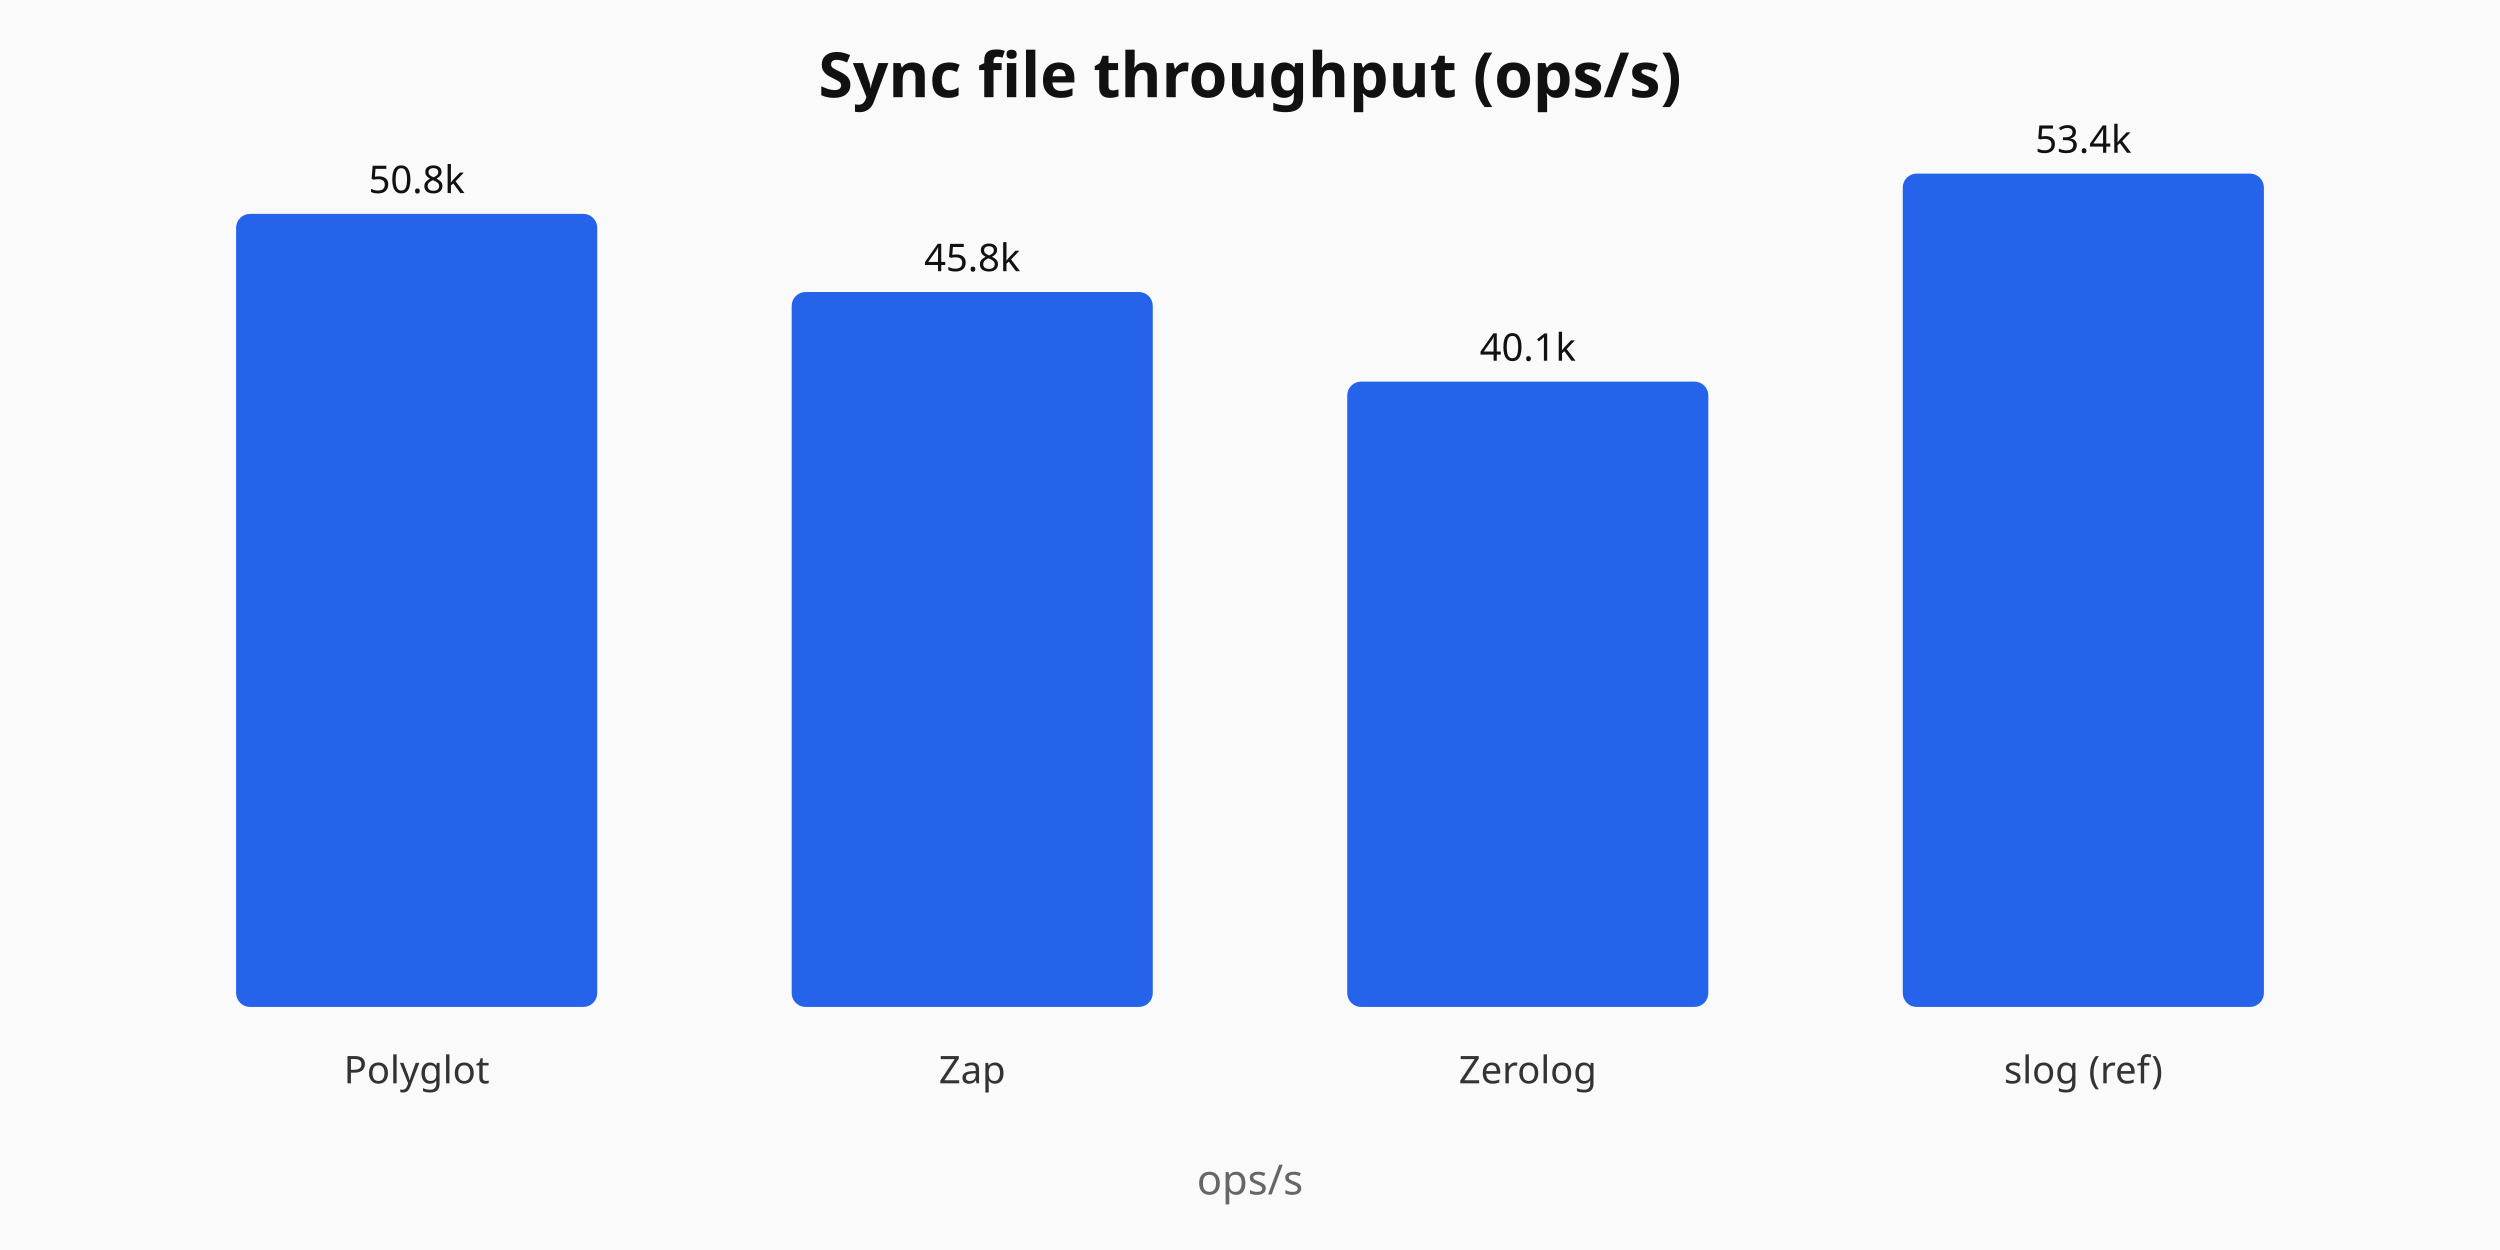
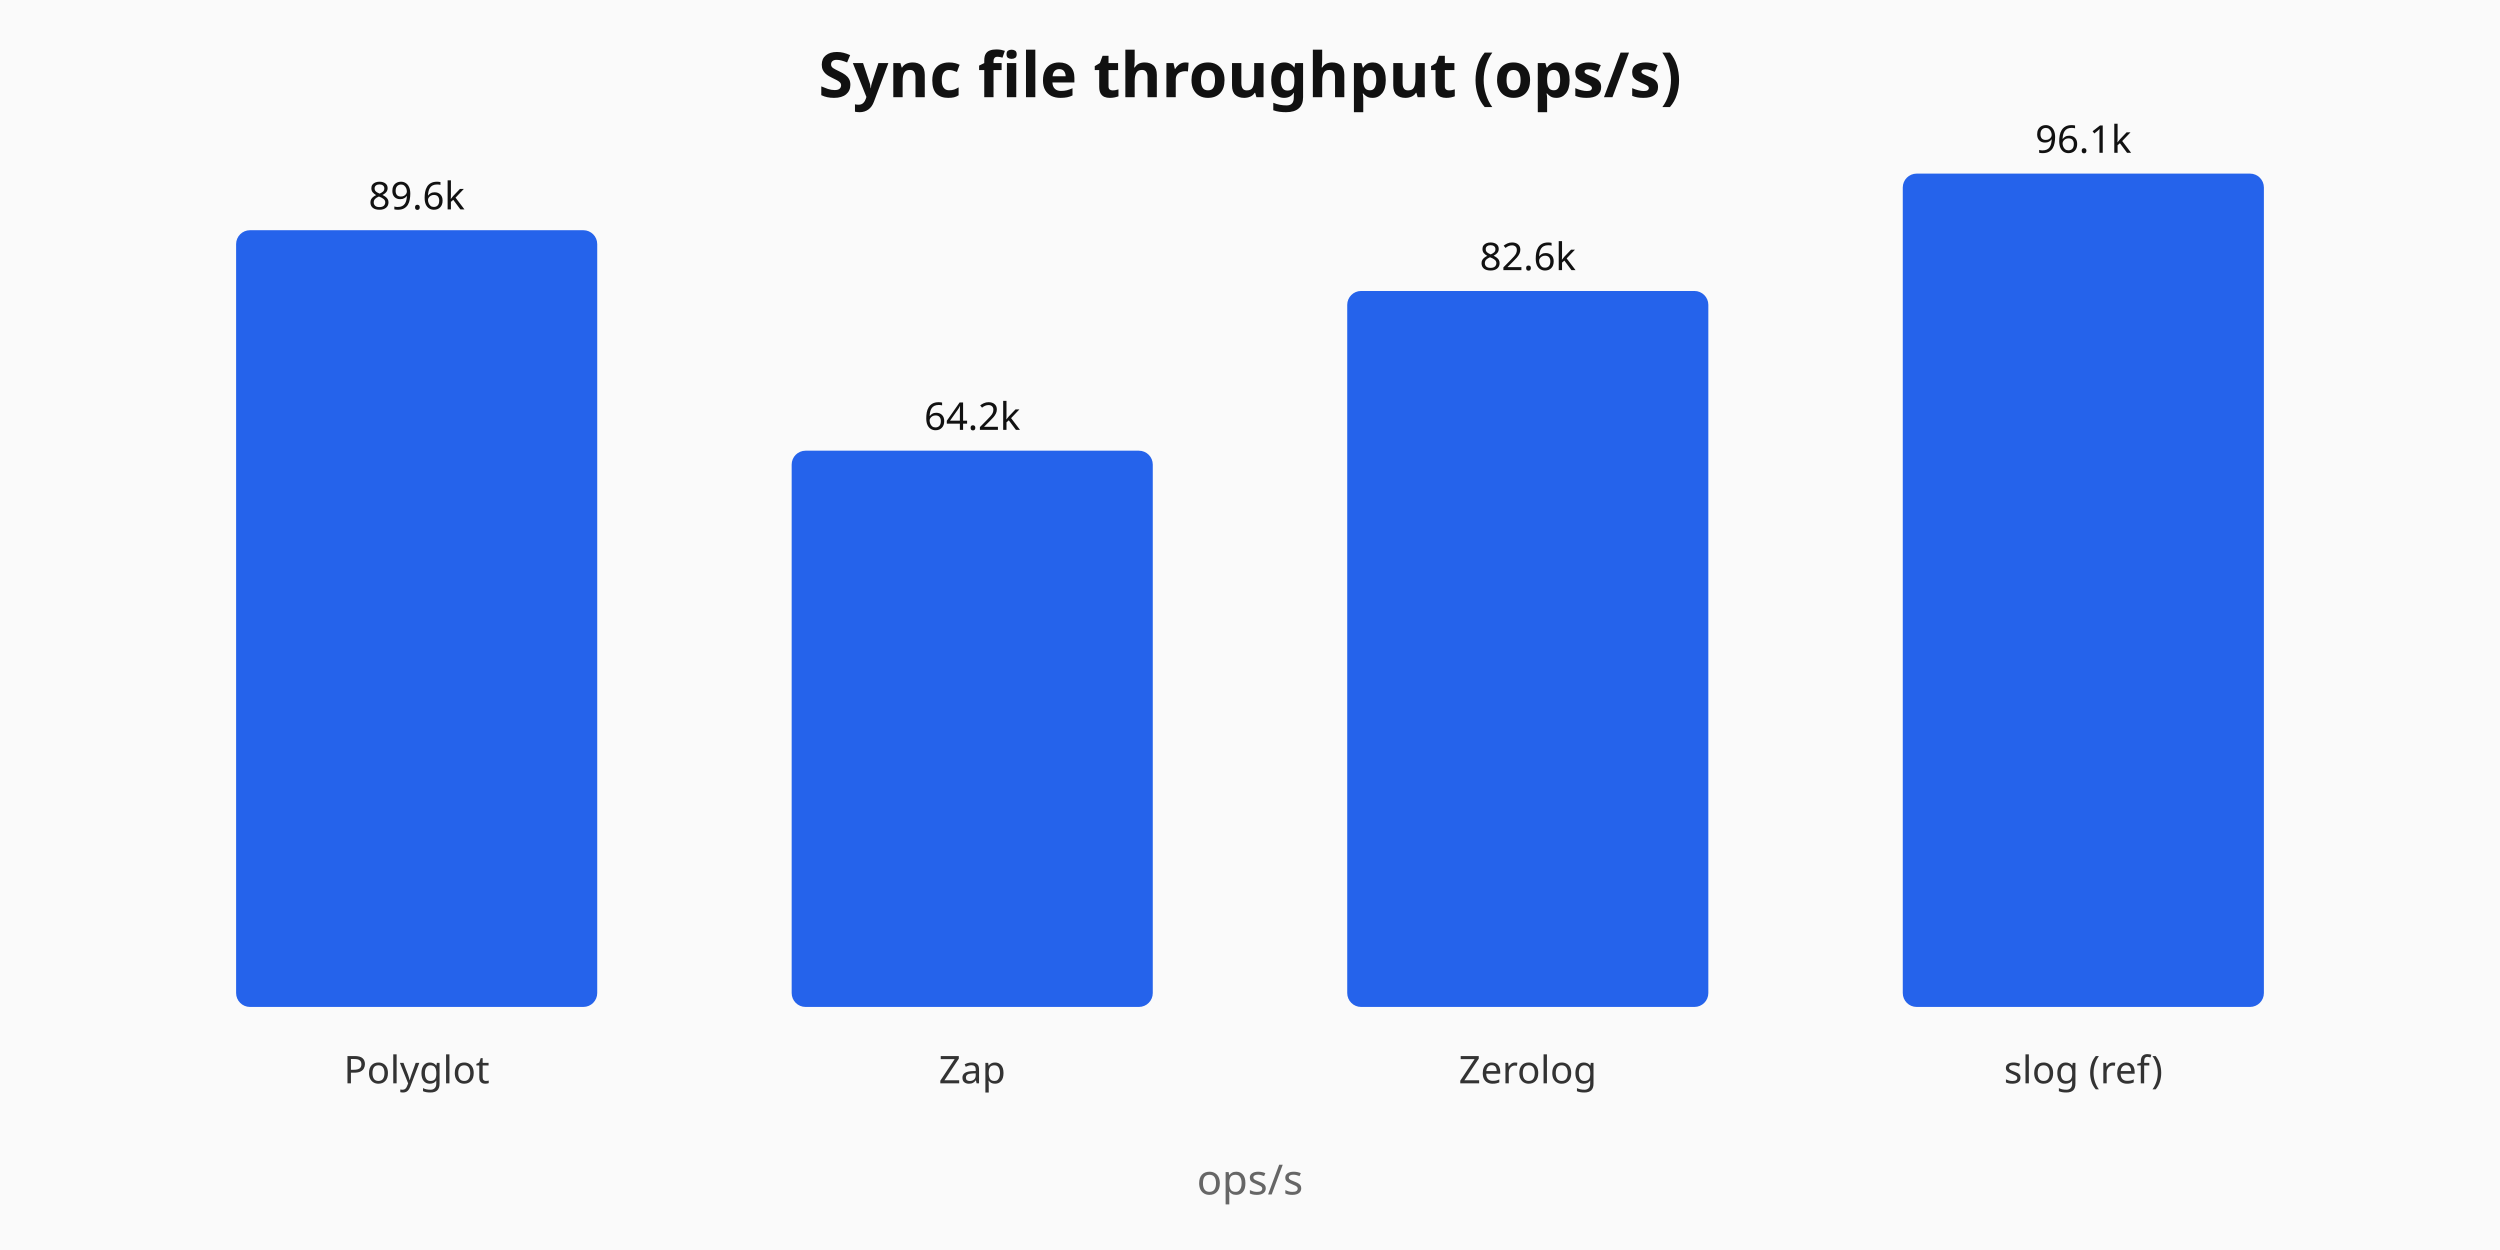
<svg xmlns="http://www.w3.org/2000/svg" width="720" height="360" font-family="Segoe UI, system-ui, sans-serif">
  <rect width="100%" height="100%" fill="#fafafa" />
  <text x="360.0" y="28" text-anchor="middle" font-size="18" font-weight="600" fill="#111">Sync file throughput (ops/s)</text>
  <text x="360.0" y="344" text-anchor="middle" font-size="12" fill="#666">ops/s</text>
-   <rect x="68.0" y="61.6" width="104.0" height="228.4" fill="#2563eb" rx="4" />
+   <rect x="68.0" y="66.3" width="104.0" height="223.7" fill="#2563eb" rx="4" />
  <text x="120.0" y="312" text-anchor="middle" font-size="11" fill="#333">Polyglot</text>
-   <text x="120.0" y="55.6" text-anchor="middle" font-size="11" fill="#111">50.8k</text>
-   <rect x="228.0" y="84.1" width="104.0" height="205.9" fill="#2563eb" rx="4" />
+   <text x="120.0" y="60.3" text-anchor="middle" font-size="11" fill="#111">89.6k</text>
+   <rect x="228.0" y="129.8" width="104.0" height="160.2" fill="#2563eb" rx="4" />
  <text x="280.0" y="312" text-anchor="middle" font-size="11" fill="#333">Zap</text>
-   <text x="280.0" y="78.1" text-anchor="middle" font-size="11" fill="#111">45.8k</text>
-   <rect x="388.0" y="109.9" width="104.0" height="180.1" fill="#2563eb" rx="4" />
+   <text x="280.0" y="123.8" text-anchor="middle" font-size="11" fill="#111">64.2k</text>
+   <rect x="388.0" y="83.8" width="104.0" height="206.2" fill="#2563eb" rx="4" />
  <text x="440.0" y="312" text-anchor="middle" font-size="11" fill="#333">Zerolog</text>
-   <text x="440.0" y="103.9" text-anchor="middle" font-size="11" fill="#111">40.1k</text>
+   <text x="440.0" y="77.8" text-anchor="middle" font-size="11" fill="#111">82.6k</text>
  <rect x="548.0" y="50.0" width="104.0" height="240.0" fill="#2563eb" rx="4" />
  <text x="600.0" y="312" text-anchor="middle" font-size="11" fill="#333">slog (ref)</text>
-   <text x="600.0" y="44.0" text-anchor="middle" font-size="11" fill="#111">53.4k</text>
+   <text x="600.0" y="44.0" text-anchor="middle" font-size="11" fill="#111">96.1k</text>
</svg>
